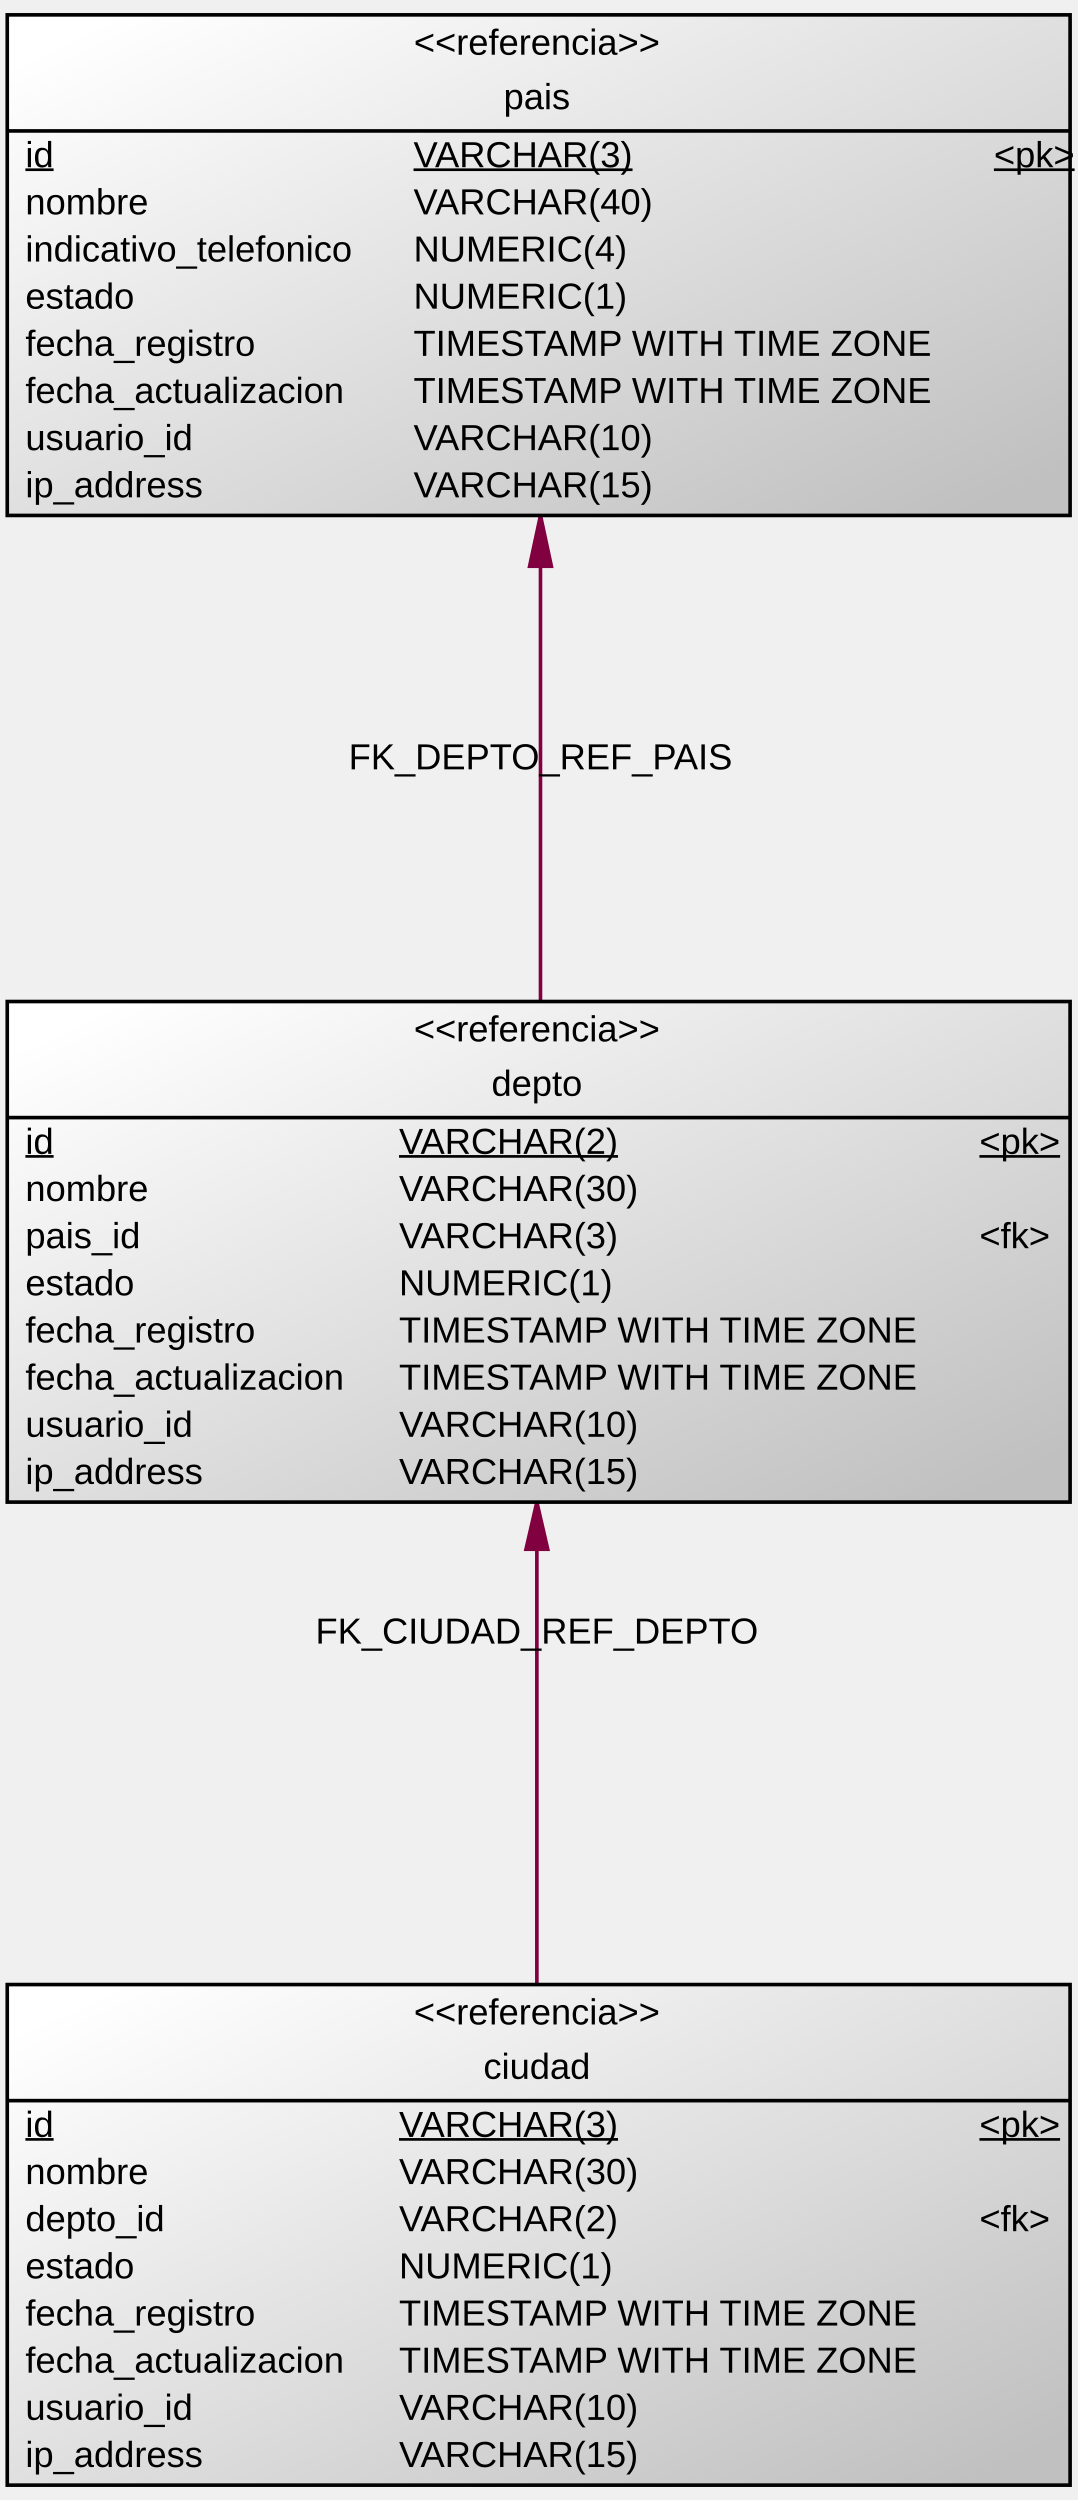
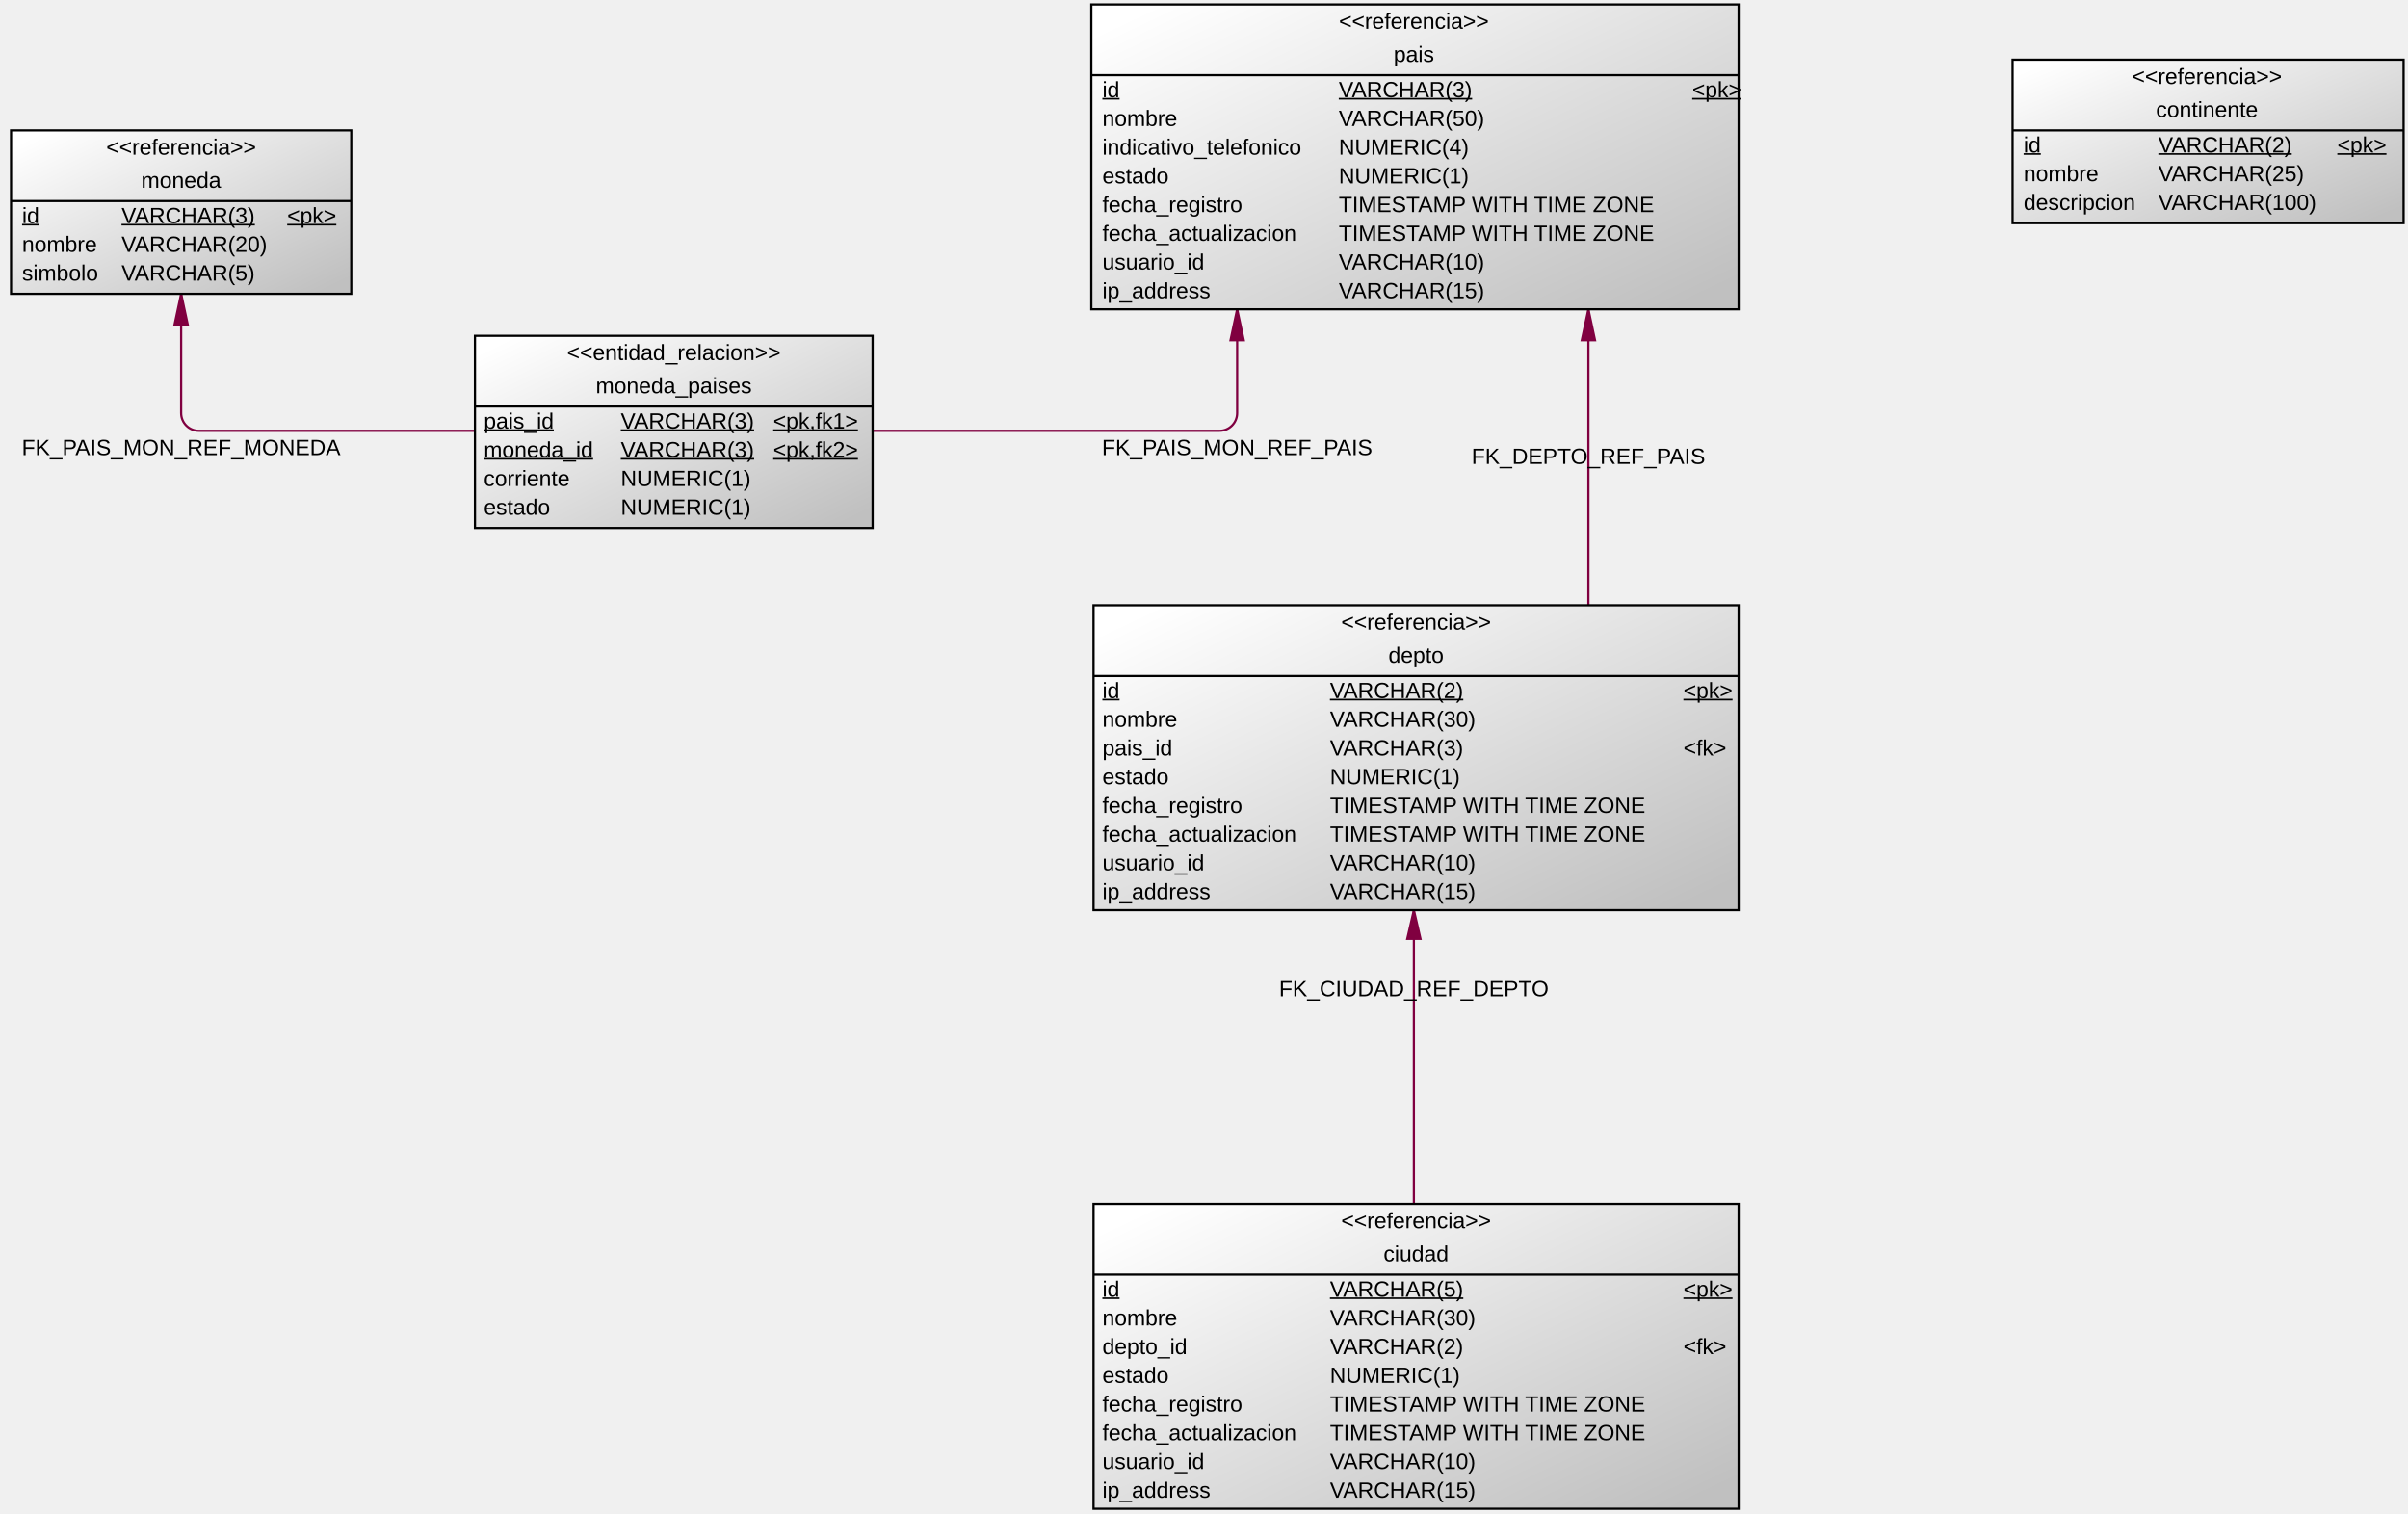
- <svg xmlns="http://www.w3.org/2000/svg" width="78mm" height="181mm" version="1.1" viewBox="0 0 297 685">
-   <polyline fill="none" points="149,274 149,140" stroke="#800040" stroke-width="1" />
-   <polygon fill="#800040" points="149,140 152,154 146,154" stroke="#800040" stroke-width="1" stroke-linejoin="miter" />
-   <text x="149" y="210" fill="#000000" font-size="10" font-family="'Arial Unicode MS','Arial'" text-anchor="middle">FK_DEPTO_REF_PAIS</text>
-   <polyline fill="none" points="148,545 148,412" stroke="#800040" stroke-width="1" />
-   <polygon fill="#800040" points="148,412 151,425 145,425" stroke="#800040" stroke-width="1" stroke-linejoin="miter" />
-   <text x="148" y="451" fill="#000000" font-size="10" font-family="'Arial Unicode MS','Arial'" text-anchor="middle">FK_CIUDAD_REF_DEPTO</text>
-   <rect x="2" y="2" fill="#ffffff" width="0" height="0" stroke="none" stroke-width="0" />
+ <svg xmlns="http://www.w3.org/2000/svg" width="288mm" height="181mm" version="1.1" viewBox="0 0 1090 685">
+   <polyline fill="none" points="719,274 719,140" stroke="#800040" stroke-width="1" />
+   <polygon fill="#800040" points="719,140 722,154 716,154" stroke="#800040" stroke-width="1" stroke-linejoin="miter" />
+   <text x="719" y="210" fill="#000000" font-size="10" font-family="'Arial Unicode MS','Arial'" text-anchor="middle">FK_DEPTO_REF_PAIS</text>
+   <polyline fill="none" points="640,545 640,412" stroke="#800040" stroke-width="1" />
+   <polygon fill="#800040" points="640,412 643,425 637,425" stroke="#800040" stroke-width="1" stroke-linejoin="miter" />
+   <text x="640" y="451" fill="#000000" font-size="10" font-family="'Arial Unicode MS','Arial'" text-anchor="middle">FK_CIUDAD_REF_DEPTO</text>
+   <path d="M395,195 L552,195 A8,8 0 0,0 560,187 L560,140" fill="none" stroke="#800040" stroke-width="1" />
+   <polygon fill="#800040" points="560,140 563,154 557,154" stroke="#800040" stroke-width="1" stroke-linejoin="miter" />
+   <text x="560" y="206" fill="#000000" font-size="10" font-family="'Arial Unicode MS','Arial'" text-anchor="middle">FK_PAIS_MON_REF_PAIS</text>
+   <path d="M215,195 L90,195 A8,8 0 0,1 82,187 L82,133" fill="none" stroke="#800040" stroke-width="1" />
+   <polygon fill="#800040" points="82,133 85,147 79,147" stroke="#800040" stroke-width="1" stroke-linejoin="miter" />
+   <text x="82" y="206" fill="#000000" font-size="10" font-family="'Arial Unicode MS','Arial'" text-anchor="middle">FK_PAIS_MON_REF_MONEDA</text>
+   <rect x="494" y="2" fill="#ffffff" width="0" height="0" stroke="none" stroke-width="0" />
  <defs>
    <linearGradient id="Gradient1" x1="0%" x2="100%" y1="0%" y2="100%" gradientUnits="objectBoundingBox">
      <stop offset="5%" stop-color="#ffffff" />
      <stop offset="95%" stop-color="#c0c0c0" />
    </linearGradient>
  </defs>
-   <rect x="2" y="2" fill="url(#Gradient1)" width="293" height="138" stroke="#000000" stroke-width="1" />
-   <text x="148" y="13" fill="#000000" font-size="10" font-family="'Arial Unicode MS','Arial'" text-anchor="middle">&lt;&lt;referencia&gt;&gt;</text>
-   <text x="148" y="28" fill="#000000" font-size="10" font-family="'Arial Unicode MS','Arial'" text-anchor="middle">pais</text>
-   <line x1="2" x2="295" y1="34" y2="34" stroke="#000000" stroke-width="1" />
-   <text x="7" y="44" fill="#000000" font-size="10" font-family="'Arial Unicode MS','Arial'" text-anchor="start" text-decoration="underline">id</text>
-   <text x="7" y="57" fill="#000000" font-size="10" font-family="'Arial Unicode MS','Arial'" text-anchor="start">nombre</text>
-   <text x="7" y="70" fill="#000000" font-size="10" font-family="'Arial Unicode MS','Arial'" text-anchor="start">indicativo_telefonico</text>
-   <text x="7" y="83" fill="#000000" font-size="10" font-family="'Arial Unicode MS','Arial'" text-anchor="start">estado</text>
-   <text x="7" y="96" fill="#000000" font-size="10" font-family="'Arial Unicode MS','Arial'" text-anchor="start">fecha_registro</text>
-   <text x="7" y="109" fill="#000000" font-size="10" font-family="'Arial Unicode MS','Arial'" text-anchor="start">fecha_actualizacion</text>
-   <text x="7" y="122" fill="#000000" font-size="10" font-family="'Arial Unicode MS','Arial'" text-anchor="start">usuario_id</text>
-   <text x="7" y="135" fill="#000000" font-size="10" font-family="'Arial Unicode MS','Arial'" text-anchor="start">ip_address</text>
-   <text x="114" y="44" fill="#000000" font-size="10" font-family="'Arial Unicode MS','Arial'" text-anchor="start" text-decoration="underline">VARCHAR(3)</text>
-   <text x="114" y="57" fill="#000000" font-size="10" font-family="'Arial Unicode MS','Arial'" text-anchor="start">VARCHAR(40)</text>
-   <text x="114" y="70" fill="#000000" font-size="10" font-family="'Arial Unicode MS','Arial'" text-anchor="start">NUMERIC(4)</text>
-   <text x="114" y="83" fill="#000000" font-size="10" font-family="'Arial Unicode MS','Arial'" text-anchor="start">NUMERIC(1)</text>
-   <text x="114" y="96" fill="#000000" font-size="10" font-family="'Arial Unicode MS','Arial'" text-anchor="start">TIMESTAMP WITH TIME ZONE</text>
-   <text x="114" y="109" fill="#000000" font-size="10" font-family="'Arial Unicode MS','Arial'" text-anchor="start">TIMESTAMP WITH TIME ZONE</text>
-   <text x="114" y="122" fill="#000000" font-size="10" font-family="'Arial Unicode MS','Arial'" text-anchor="start">VARCHAR(10)</text>
-   <text x="114" y="135" fill="#000000" font-size="10" font-family="'Arial Unicode MS','Arial'" text-anchor="start">VARCHAR(15)</text>
-   <text x="274" y="44" fill="#000000" font-size="10" font-family="'Arial Unicode MS','Arial'" text-anchor="start" text-decoration="underline">&lt;pk&gt;</text>
-   <rect x="2" y="274" fill="#ffffff" width="0" height="0" stroke="none" stroke-width="0" />
+   <rect x="494" y="2" fill="url(#Gradient1)" width="293" height="138" stroke="#000000" stroke-width="1" />
+   <text x="640" y="13" fill="#000000" font-size="10" font-family="'Arial Unicode MS','Arial'" text-anchor="middle">&lt;&lt;referencia&gt;&gt;</text>
+   <text x="640" y="28" fill="#000000" font-size="10" font-family="'Arial Unicode MS','Arial'" text-anchor="middle">pais</text>
+   <line x1="494" x2="787" y1="34" y2="34" stroke="#000000" stroke-width="1" />
+   <text x="499" y="44" fill="#000000" font-size="10" font-family="'Arial Unicode MS','Arial'" text-anchor="start" text-decoration="underline">id</text>
+   <text x="499" y="57" fill="#000000" font-size="10" font-family="'Arial Unicode MS','Arial'" text-anchor="start">nombre</text>
+   <text x="499" y="70" fill="#000000" font-size="10" font-family="'Arial Unicode MS','Arial'" text-anchor="start">indicativo_telefonico</text>
+   <text x="499" y="83" fill="#000000" font-size="10" font-family="'Arial Unicode MS','Arial'" text-anchor="start">estado</text>
+   <text x="499" y="96" fill="#000000" font-size="10" font-family="'Arial Unicode MS','Arial'" text-anchor="start">fecha_registro</text>
+   <text x="499" y="109" fill="#000000" font-size="10" font-family="'Arial Unicode MS','Arial'" text-anchor="start">fecha_actualizacion</text>
+   <text x="499" y="122" fill="#000000" font-size="10" font-family="'Arial Unicode MS','Arial'" text-anchor="start">usuario_id</text>
+   <text x="499" y="135" fill="#000000" font-size="10" font-family="'Arial Unicode MS','Arial'" text-anchor="start">ip_address</text>
+   <text x="606" y="44" fill="#000000" font-size="10" font-family="'Arial Unicode MS','Arial'" text-anchor="start" text-decoration="underline">VARCHAR(3)</text>
+   <text x="606" y="57" fill="#000000" font-size="10" font-family="'Arial Unicode MS','Arial'" text-anchor="start">VARCHAR(50)</text>
+   <text x="606" y="70" fill="#000000" font-size="10" font-family="'Arial Unicode MS','Arial'" text-anchor="start">NUMERIC(4)</text>
+   <text x="606" y="83" fill="#000000" font-size="10" font-family="'Arial Unicode MS','Arial'" text-anchor="start">NUMERIC(1)</text>
+   <text x="606" y="96" fill="#000000" font-size="10" font-family="'Arial Unicode MS','Arial'" text-anchor="start">TIMESTAMP WITH TIME ZONE</text>
+   <text x="606" y="109" fill="#000000" font-size="10" font-family="'Arial Unicode MS','Arial'" text-anchor="start">TIMESTAMP WITH TIME ZONE</text>
+   <text x="606" y="122" fill="#000000" font-size="10" font-family="'Arial Unicode MS','Arial'" text-anchor="start">VARCHAR(10)</text>
+   <text x="606" y="135" fill="#000000" font-size="10" font-family="'Arial Unicode MS','Arial'" text-anchor="start">VARCHAR(15)</text>
+   <text x="766" y="44" fill="#000000" font-size="10" font-family="'Arial Unicode MS','Arial'" text-anchor="start" text-decoration="underline">&lt;pk&gt;</text>
+   <rect x="495" y="274" fill="#ffffff" width="0" height="0" stroke="none" stroke-width="0" />
  <defs>
    <linearGradient id="Gradient2" x1="0%" x2="100%" y1="0%" y2="100%" gradientUnits="objectBoundingBox">
      <stop offset="5%" stop-color="#ffffff" />
      <stop offset="95%" stop-color="#c0c0c0" />
    </linearGradient>
  </defs>
-   <rect x="2" y="274" fill="url(#Gradient2)" width="293" height="138" stroke="#000000" stroke-width="1" />
-   <text x="148" y="285" fill="#000000" font-size="10" font-family="'Arial Unicode MS','Arial'" text-anchor="middle">&lt;&lt;referencia&gt;&gt;</text>
-   <text x="148" y="300" fill="#000000" font-size="10" font-family="'Arial Unicode MS','Arial'" text-anchor="middle">depto</text>
-   <line x1="2" x2="295" y1="306" y2="306" stroke="#000000" stroke-width="1" />
-   <text x="7" y="316" fill="#000000" font-size="10" font-family="'Arial Unicode MS','Arial'" text-anchor="start" text-decoration="underline">id</text>
-   <text x="7" y="329" fill="#000000" font-size="10" font-family="'Arial Unicode MS','Arial'" text-anchor="start">nombre</text>
-   <text x="7" y="342" fill="#000000" font-size="10" font-family="'Arial Unicode MS','Arial'" text-anchor="start">pais_id</text>
-   <text x="7" y="355" fill="#000000" font-size="10" font-family="'Arial Unicode MS','Arial'" text-anchor="start">estado</text>
-   <text x="7" y="368" fill="#000000" font-size="10" font-family="'Arial Unicode MS','Arial'" text-anchor="start">fecha_registro</text>
-   <text x="7" y="381" fill="#000000" font-size="10" font-family="'Arial Unicode MS','Arial'" text-anchor="start">fecha_actualizacion</text>
-   <text x="7" y="394" fill="#000000" font-size="10" font-family="'Arial Unicode MS','Arial'" text-anchor="start">usuario_id</text>
-   <text x="7" y="407" fill="#000000" font-size="10" font-family="'Arial Unicode MS','Arial'" text-anchor="start">ip_address</text>
-   <text x="110" y="316" fill="#000000" font-size="10" font-family="'Arial Unicode MS','Arial'" text-anchor="start" text-decoration="underline">VARCHAR(2)</text>
-   <text x="110" y="329" fill="#000000" font-size="10" font-family="'Arial Unicode MS','Arial'" text-anchor="start">VARCHAR(30)</text>
-   <text x="110" y="342" fill="#000000" font-size="10" font-family="'Arial Unicode MS','Arial'" text-anchor="start">VARCHAR(3)</text>
-   <text x="110" y="355" fill="#000000" font-size="10" font-family="'Arial Unicode MS','Arial'" text-anchor="start">NUMERIC(1)</text>
-   <text x="110" y="368" fill="#000000" font-size="10" font-family="'Arial Unicode MS','Arial'" text-anchor="start">TIMESTAMP WITH TIME ZONE</text>
-   <text x="110" y="381" fill="#000000" font-size="10" font-family="'Arial Unicode MS','Arial'" text-anchor="start">TIMESTAMP WITH TIME ZONE</text>
-   <text x="110" y="394" fill="#000000" font-size="10" font-family="'Arial Unicode MS','Arial'" text-anchor="start">VARCHAR(10)</text>
-   <text x="110" y="407" fill="#000000" font-size="10" font-family="'Arial Unicode MS','Arial'" text-anchor="start">VARCHAR(15)</text>
-   <text x="270" y="316" fill="#000000" font-size="10" font-family="'Arial Unicode MS','Arial'" text-anchor="start" text-decoration="underline">&lt;pk&gt;</text>
-   <text x="270" y="342" fill="#000000" font-size="10" font-family="'Arial Unicode MS','Arial'" text-anchor="start">&lt;fk&gt;</text>
-   <rect x="2" y="545" fill="#ffffff" width="0" height="0" stroke="none" stroke-width="0" />
+   <rect x="495" y="274" fill="url(#Gradient2)" width="292" height="138" stroke="#000000" stroke-width="1" />
+   <text x="641" y="285" fill="#000000" font-size="10" font-family="'Arial Unicode MS','Arial'" text-anchor="middle">&lt;&lt;referencia&gt;&gt;</text>
+   <text x="641" y="300" fill="#000000" font-size="10" font-family="'Arial Unicode MS','Arial'" text-anchor="middle">depto</text>
+   <line x1="495" x2="787" y1="306" y2="306" stroke="#000000" stroke-width="1" />
+   <text x="499" y="316" fill="#000000" font-size="10" font-family="'Arial Unicode MS','Arial'" text-anchor="start" text-decoration="underline">id</text>
+   <text x="499" y="329" fill="#000000" font-size="10" font-family="'Arial Unicode MS','Arial'" text-anchor="start">nombre</text>
+   <text x="499" y="342" fill="#000000" font-size="10" font-family="'Arial Unicode MS','Arial'" text-anchor="start">pais_id</text>
+   <text x="499" y="355" fill="#000000" font-size="10" font-family="'Arial Unicode MS','Arial'" text-anchor="start">estado</text>
+   <text x="499" y="368" fill="#000000" font-size="10" font-family="'Arial Unicode MS','Arial'" text-anchor="start">fecha_registro</text>
+   <text x="499" y="381" fill="#000000" font-size="10" font-family="'Arial Unicode MS','Arial'" text-anchor="start">fecha_actualizacion</text>
+   <text x="499" y="394" fill="#000000" font-size="10" font-family="'Arial Unicode MS','Arial'" text-anchor="start">usuario_id</text>
+   <text x="499" y="407" fill="#000000" font-size="10" font-family="'Arial Unicode MS','Arial'" text-anchor="start">ip_address</text>
+   <text x="602" y="316" fill="#000000" font-size="10" font-family="'Arial Unicode MS','Arial'" text-anchor="start" text-decoration="underline">VARCHAR(2)</text>
+   <text x="602" y="329" fill="#000000" font-size="10" font-family="'Arial Unicode MS','Arial'" text-anchor="start">VARCHAR(30)</text>
+   <text x="602" y="342" fill="#000000" font-size="10" font-family="'Arial Unicode MS','Arial'" text-anchor="start">VARCHAR(3)</text>
+   <text x="602" y="355" fill="#000000" font-size="10" font-family="'Arial Unicode MS','Arial'" text-anchor="start">NUMERIC(1)</text>
+   <text x="602" y="368" fill="#000000" font-size="10" font-family="'Arial Unicode MS','Arial'" text-anchor="start">TIMESTAMP WITH TIME ZONE</text>
+   <text x="602" y="381" fill="#000000" font-size="10" font-family="'Arial Unicode MS','Arial'" text-anchor="start">TIMESTAMP WITH TIME ZONE</text>
+   <text x="602" y="394" fill="#000000" font-size="10" font-family="'Arial Unicode MS','Arial'" text-anchor="start">VARCHAR(10)</text>
+   <text x="602" y="407" fill="#000000" font-size="10" font-family="'Arial Unicode MS','Arial'" text-anchor="start">VARCHAR(15)</text>
+   <text x="762" y="316" fill="#000000" font-size="10" font-family="'Arial Unicode MS','Arial'" text-anchor="start" text-decoration="underline">&lt;pk&gt;</text>
+   <text x="762" y="342" fill="#000000" font-size="10" font-family="'Arial Unicode MS','Arial'" text-anchor="start">&lt;fk&gt;</text>
+   <rect x="495" y="545" fill="#ffffff" width="0" height="0" stroke="none" stroke-width="0" />
  <defs>
    <linearGradient id="Gradient3" x1="0%" x2="100%" y1="0%" y2="100%" gradientUnits="objectBoundingBox">
      <stop offset="5%" stop-color="#ffffff" />
      <stop offset="95%" stop-color="#c0c0c0" />
    </linearGradient>
  </defs>
-   <rect x="2" y="545" fill="url(#Gradient3)" width="293" height="138" stroke="#000000" stroke-width="1" />
-   <text x="148" y="556" fill="#000000" font-size="10" font-family="'Arial Unicode MS','Arial'" text-anchor="middle">&lt;&lt;referencia&gt;&gt;</text>
-   <text x="148" y="571" fill="#000000" font-size="10" font-family="'Arial Unicode MS','Arial'" text-anchor="middle">ciudad</text>
-   <line x1="2" x2="295" y1="577" y2="577" stroke="#000000" stroke-width="1" />
-   <text x="7" y="587" fill="#000000" font-size="10" font-family="'Arial Unicode MS','Arial'" text-anchor="start" text-decoration="underline">id</text>
-   <text x="7" y="600" fill="#000000" font-size="10" font-family="'Arial Unicode MS','Arial'" text-anchor="start">nombre</text>
-   <text x="7" y="613" fill="#000000" font-size="10" font-family="'Arial Unicode MS','Arial'" text-anchor="start">depto_id</text>
-   <text x="7" y="626" fill="#000000" font-size="10" font-family="'Arial Unicode MS','Arial'" text-anchor="start">estado</text>
-   <text x="7" y="639" fill="#000000" font-size="10" font-family="'Arial Unicode MS','Arial'" text-anchor="start">fecha_registro</text>
-   <text x="7" y="652" fill="#000000" font-size="10" font-family="'Arial Unicode MS','Arial'" text-anchor="start">fecha_actualizacion</text>
-   <text x="7" y="665" fill="#000000" font-size="10" font-family="'Arial Unicode MS','Arial'" text-anchor="start">usuario_id</text>
-   <text x="7" y="678" fill="#000000" font-size="10" font-family="'Arial Unicode MS','Arial'" text-anchor="start">ip_address</text>
-   <text x="110" y="587" fill="#000000" font-size="10" font-family="'Arial Unicode MS','Arial'" text-anchor="start" text-decoration="underline">VARCHAR(3)</text>
-   <text x="110" y="600" fill="#000000" font-size="10" font-family="'Arial Unicode MS','Arial'" text-anchor="start">VARCHAR(30)</text>
-   <text x="110" y="613" fill="#000000" font-size="10" font-family="'Arial Unicode MS','Arial'" text-anchor="start">VARCHAR(2)</text>
-   <text x="110" y="626" fill="#000000" font-size="10" font-family="'Arial Unicode MS','Arial'" text-anchor="start">NUMERIC(1)</text>
-   <text x="110" y="639" fill="#000000" font-size="10" font-family="'Arial Unicode MS','Arial'" text-anchor="start">TIMESTAMP WITH TIME ZONE</text>
-   <text x="110" y="652" fill="#000000" font-size="10" font-family="'Arial Unicode MS','Arial'" text-anchor="start">TIMESTAMP WITH TIME ZONE</text>
-   <text x="110" y="665" fill="#000000" font-size="10" font-family="'Arial Unicode MS','Arial'" text-anchor="start">VARCHAR(10)</text>
-   <text x="110" y="678" fill="#000000" font-size="10" font-family="'Arial Unicode MS','Arial'" text-anchor="start">VARCHAR(15)</text>
-   <text x="270" y="587" fill="#000000" font-size="10" font-family="'Arial Unicode MS','Arial'" text-anchor="start" text-decoration="underline">&lt;pk&gt;</text>
-   <text x="270" y="613" fill="#000000" font-size="10" font-family="'Arial Unicode MS','Arial'" text-anchor="start">&lt;fk&gt;</text>
+   <rect x="495" y="545" fill="url(#Gradient3)" width="292" height="138" stroke="#000000" stroke-width="1" />
+   <text x="641" y="556" fill="#000000" font-size="10" font-family="'Arial Unicode MS','Arial'" text-anchor="middle">&lt;&lt;referencia&gt;&gt;</text>
+   <text x="641" y="571" fill="#000000" font-size="10" font-family="'Arial Unicode MS','Arial'" text-anchor="middle">ciudad</text>
+   <line x1="495" x2="787" y1="577" y2="577" stroke="#000000" stroke-width="1" />
+   <text x="499" y="587" fill="#000000" font-size="10" font-family="'Arial Unicode MS','Arial'" text-anchor="start" text-decoration="underline">id</text>
+   <text x="499" y="600" fill="#000000" font-size="10" font-family="'Arial Unicode MS','Arial'" text-anchor="start">nombre</text>
+   <text x="499" y="613" fill="#000000" font-size="10" font-family="'Arial Unicode MS','Arial'" text-anchor="start">depto_id</text>
+   <text x="499" y="626" fill="#000000" font-size="10" font-family="'Arial Unicode MS','Arial'" text-anchor="start">estado</text>
+   <text x="499" y="639" fill="#000000" font-size="10" font-family="'Arial Unicode MS','Arial'" text-anchor="start">fecha_registro</text>
+   <text x="499" y="652" fill="#000000" font-size="10" font-family="'Arial Unicode MS','Arial'" text-anchor="start">fecha_actualizacion</text>
+   <text x="499" y="665" fill="#000000" font-size="10" font-family="'Arial Unicode MS','Arial'" text-anchor="start">usuario_id</text>
+   <text x="499" y="678" fill="#000000" font-size="10" font-family="'Arial Unicode MS','Arial'" text-anchor="start">ip_address</text>
+   <text x="602" y="587" fill="#000000" font-size="10" font-family="'Arial Unicode MS','Arial'" text-anchor="start" text-decoration="underline">VARCHAR(5)</text>
+   <text x="602" y="600" fill="#000000" font-size="10" font-family="'Arial Unicode MS','Arial'" text-anchor="start">VARCHAR(30)</text>
+   <text x="602" y="613" fill="#000000" font-size="10" font-family="'Arial Unicode MS','Arial'" text-anchor="start">VARCHAR(2)</text>
+   <text x="602" y="626" fill="#000000" font-size="10" font-family="'Arial Unicode MS','Arial'" text-anchor="start">NUMERIC(1)</text>
+   <text x="602" y="639" fill="#000000" font-size="10" font-family="'Arial Unicode MS','Arial'" text-anchor="start">TIMESTAMP WITH TIME ZONE</text>
+   <text x="602" y="652" fill="#000000" font-size="10" font-family="'Arial Unicode MS','Arial'" text-anchor="start">TIMESTAMP WITH TIME ZONE</text>
+   <text x="602" y="665" fill="#000000" font-size="10" font-family="'Arial Unicode MS','Arial'" text-anchor="start">VARCHAR(10)</text>
+   <text x="602" y="678" fill="#000000" font-size="10" font-family="'Arial Unicode MS','Arial'" text-anchor="start">VARCHAR(15)</text>
+   <text x="762" y="587" fill="#000000" font-size="10" font-family="'Arial Unicode MS','Arial'" text-anchor="start" text-decoration="underline">&lt;pk&gt;</text>
+   <text x="762" y="613" fill="#000000" font-size="10" font-family="'Arial Unicode MS','Arial'" text-anchor="start">&lt;fk&gt;</text>
+   <rect x="911" y="27" fill="#ffffff" width="0" height="0" stroke="none" stroke-width="0" />
+   <defs>
+     <linearGradient id="Gradient4" x1="0%" x2="100%" y1="0%" y2="100%" gradientUnits="objectBoundingBox">
+       <stop offset="5%" stop-color="#ffffff" />
+       <stop offset="95%" stop-color="#c0c0c0" />
+     </linearGradient>
+   </defs>
+   <rect x="911" y="27" fill="url(#Gradient4)" width="177" height="74" stroke="#000000" stroke-width="1" />
+   <text x="999" y="38" fill="#000000" font-size="10" font-family="'Arial Unicode MS','Arial'" text-anchor="middle">&lt;&lt;referencia&gt;&gt;</text>
+   <text x="999" y="53" fill="#000000" font-size="10" font-family="'Arial Unicode MS','Arial'" text-anchor="middle">continente</text>
+   <line x1="911" x2="1088" y1="59" y2="59" stroke="#000000" stroke-width="1" />
+   <text x="916" y="69" fill="#000000" font-size="10" font-family="'Arial Unicode MS','Arial'" text-anchor="start" text-decoration="underline">id</text>
+   <text x="916" y="82" fill="#000000" font-size="10" font-family="'Arial Unicode MS','Arial'" text-anchor="start">nombre</text>
+   <text x="916" y="95" fill="#000000" font-size="10" font-family="'Arial Unicode MS','Arial'" text-anchor="start">descripcion</text>
+   <text x="977" y="69" fill="#000000" font-size="10" font-family="'Arial Unicode MS','Arial'" text-anchor="start" text-decoration="underline">VARCHAR(2)</text>
+   <text x="977" y="82" fill="#000000" font-size="10" font-family="'Arial Unicode MS','Arial'" text-anchor="start">VARCHAR(25)</text>
+   <text x="977" y="95" fill="#000000" font-size="10" font-family="'Arial Unicode MS','Arial'" text-anchor="start">VARCHAR(100)</text>
+   <text x="1058" y="69" fill="#000000" font-size="10" font-family="'Arial Unicode MS','Arial'" text-anchor="start" text-decoration="underline">&lt;pk&gt;</text>
+   <rect x="5" y="59" fill="#ffffff" width="0" height="0" stroke="none" stroke-width="0" />
+   <defs>
+     <linearGradient id="Gradient5" x1="0%" x2="100%" y1="0%" y2="100%" gradientUnits="objectBoundingBox">
+       <stop offset="5%" stop-color="#ffffff" />
+       <stop offset="95%" stop-color="#c0c0c0" />
+     </linearGradient>
+   </defs>
+   <rect x="5" y="59" fill="url(#Gradient5)" width="154" height="74" stroke="#000000" stroke-width="1" />
+   <text x="82" y="70" fill="#000000" font-size="10" font-family="'Arial Unicode MS','Arial'" text-anchor="middle">&lt;&lt;referencia&gt;&gt;</text>
+   <text x="82" y="85" fill="#000000" font-size="10" font-family="'Arial Unicode MS','Arial'" text-anchor="middle">moneda</text>
+   <line x1="5" x2="159" y1="91" y2="91" stroke="#000000" stroke-width="1" />
+   <text x="10" y="101" fill="#000000" font-size="10" font-family="'Arial Unicode MS','Arial'" text-anchor="start" text-decoration="underline">id</text>
+   <text x="10" y="114" fill="#000000" font-size="10" font-family="'Arial Unicode MS','Arial'" text-anchor="start">nombre</text>
+   <text x="10" y="127" fill="#000000" font-size="10" font-family="'Arial Unicode MS','Arial'" text-anchor="start">simbolo</text>
+   <text x="55" y="101" fill="#000000" font-size="10" font-family="'Arial Unicode MS','Arial'" text-anchor="start" text-decoration="underline">VARCHAR(3)</text>
+   <text x="55" y="114" fill="#000000" font-size="10" font-family="'Arial Unicode MS','Arial'" text-anchor="start">VARCHAR(20)</text>
+   <text x="55" y="127" fill="#000000" font-size="10" font-family="'Arial Unicode MS','Arial'" text-anchor="start">VARCHAR(5)</text>
+   <text x="130" y="101" fill="#000000" font-size="10" font-family="'Arial Unicode MS','Arial'" text-anchor="start" text-decoration="underline">&lt;pk&gt;</text>
+   <rect x="215" y="152" fill="#ffffff" width="0" height="0" stroke="none" stroke-width="0" />
+   <defs>
+     <linearGradient id="Gradient6" x1="0%" x2="100%" y1="0%" y2="100%" gradientUnits="objectBoundingBox">
+       <stop offset="5%" stop-color="#ffffff" />
+       <stop offset="95%" stop-color="#c0c0c0" />
+     </linearGradient>
+   </defs>
+   <rect x="215" y="152" fill="url(#Gradient6)" width="180" height="87" stroke="#000000" stroke-width="1" />
+   <text x="305" y="163" fill="#000000" font-size="10" font-family="'Arial Unicode MS','Arial'" text-anchor="middle">&lt;&lt;entidad_relacion&gt;&gt;</text>
+   <text x="305" y="178" fill="#000000" font-size="10" font-family="'Arial Unicode MS','Arial'" text-anchor="middle">moneda_paises</text>
+   <line x1="215" x2="395" y1="184" y2="184" stroke="#000000" stroke-width="1" />
+   <text x="219" y="194" fill="#000000" font-size="10" font-family="'Arial Unicode MS','Arial'" text-anchor="start" text-decoration="underline">pais_id</text>
+   <text x="219" y="207" fill="#000000" font-size="10" font-family="'Arial Unicode MS','Arial'" text-anchor="start" text-decoration="underline">moneda_id</text>
+   <text x="219" y="220" fill="#000000" font-size="10" font-family="'Arial Unicode MS','Arial'" text-anchor="start">corriente</text>
+   <text x="219" y="233" fill="#000000" font-size="10" font-family="'Arial Unicode MS','Arial'" text-anchor="start">estado</text>
+   <text x="281" y="194" fill="#000000" font-size="10" font-family="'Arial Unicode MS','Arial'" text-anchor="start" text-decoration="underline">VARCHAR(3)</text>
+   <text x="281" y="207" fill="#000000" font-size="10" font-family="'Arial Unicode MS','Arial'" text-anchor="start" text-decoration="underline">VARCHAR(3)</text>
+   <text x="281" y="220" fill="#000000" font-size="10" font-family="'Arial Unicode MS','Arial'" text-anchor="start">NUMERIC(1)</text>
+   <text x="281" y="233" fill="#000000" font-size="10" font-family="'Arial Unicode MS','Arial'" text-anchor="start">NUMERIC(1)</text>
+   <text x="350" y="194" fill="#000000" font-size="10" font-family="'Arial Unicode MS','Arial'" text-anchor="start" text-decoration="underline">&lt;pk,fk1&gt;</text>
+   <text x="350" y="207" fill="#000000" font-size="10" font-family="'Arial Unicode MS','Arial'" text-anchor="start" text-decoration="underline">&lt;pk,fk2&gt;</text>
</svg>
